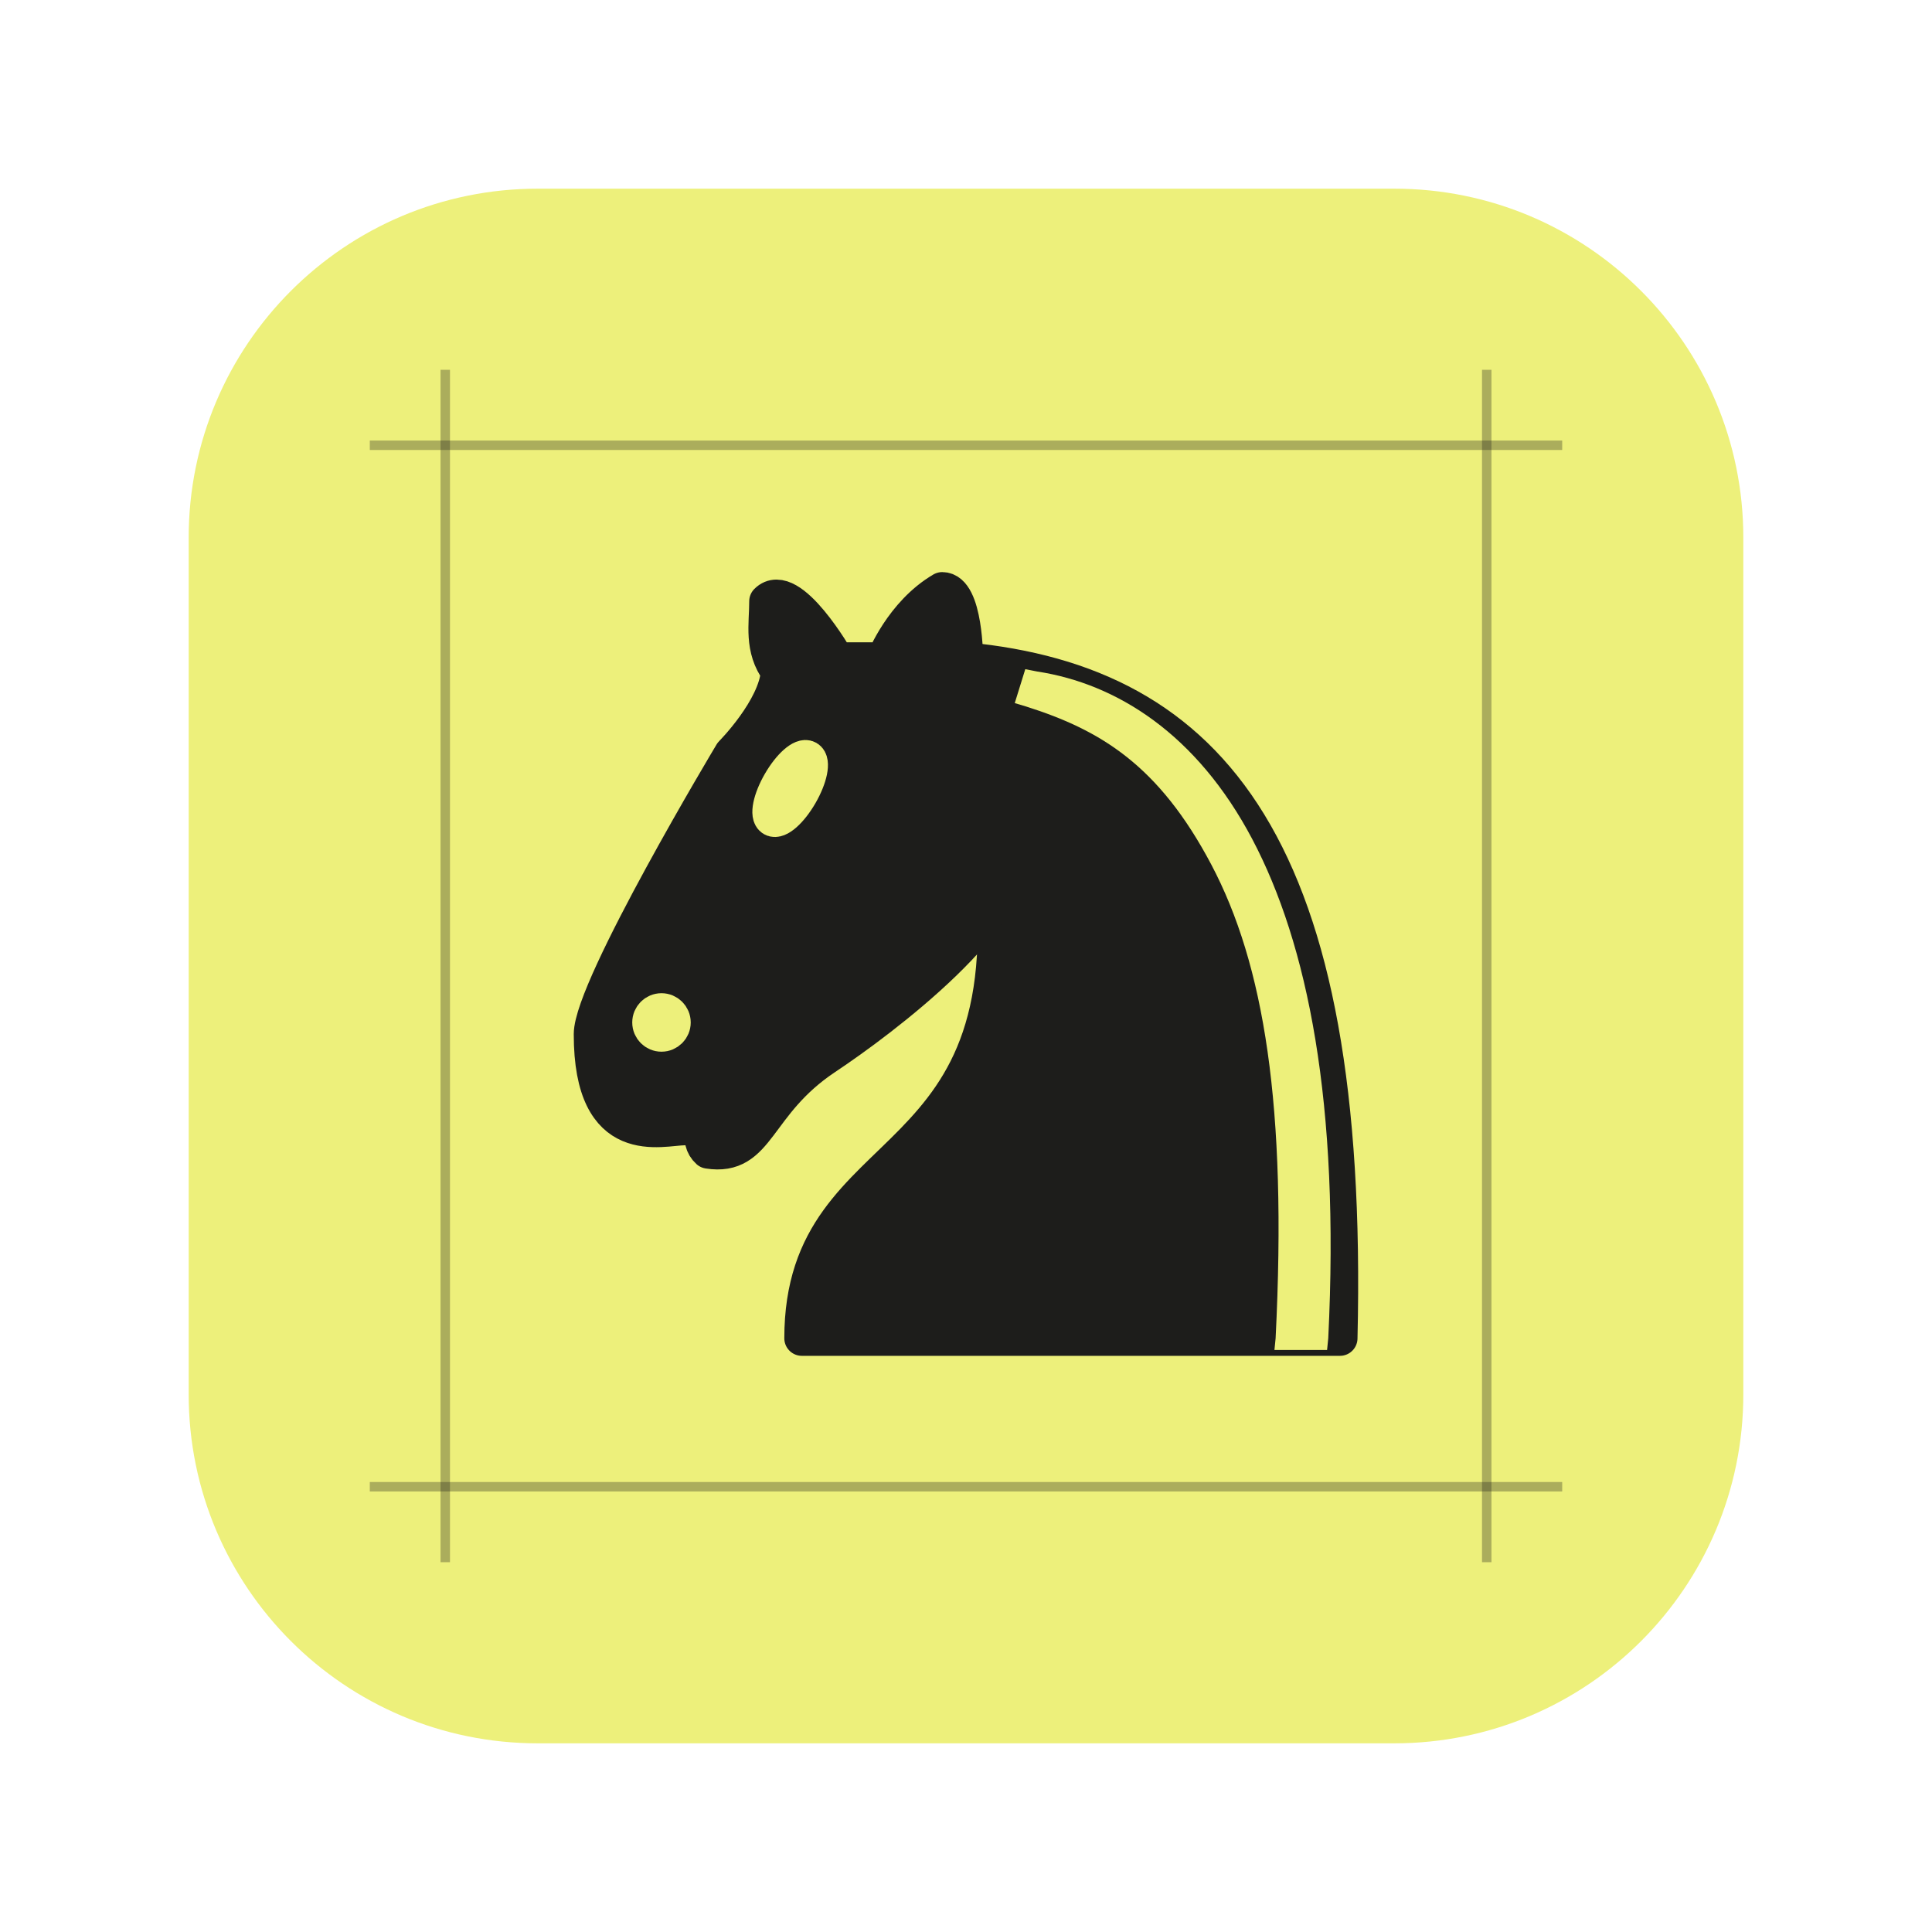
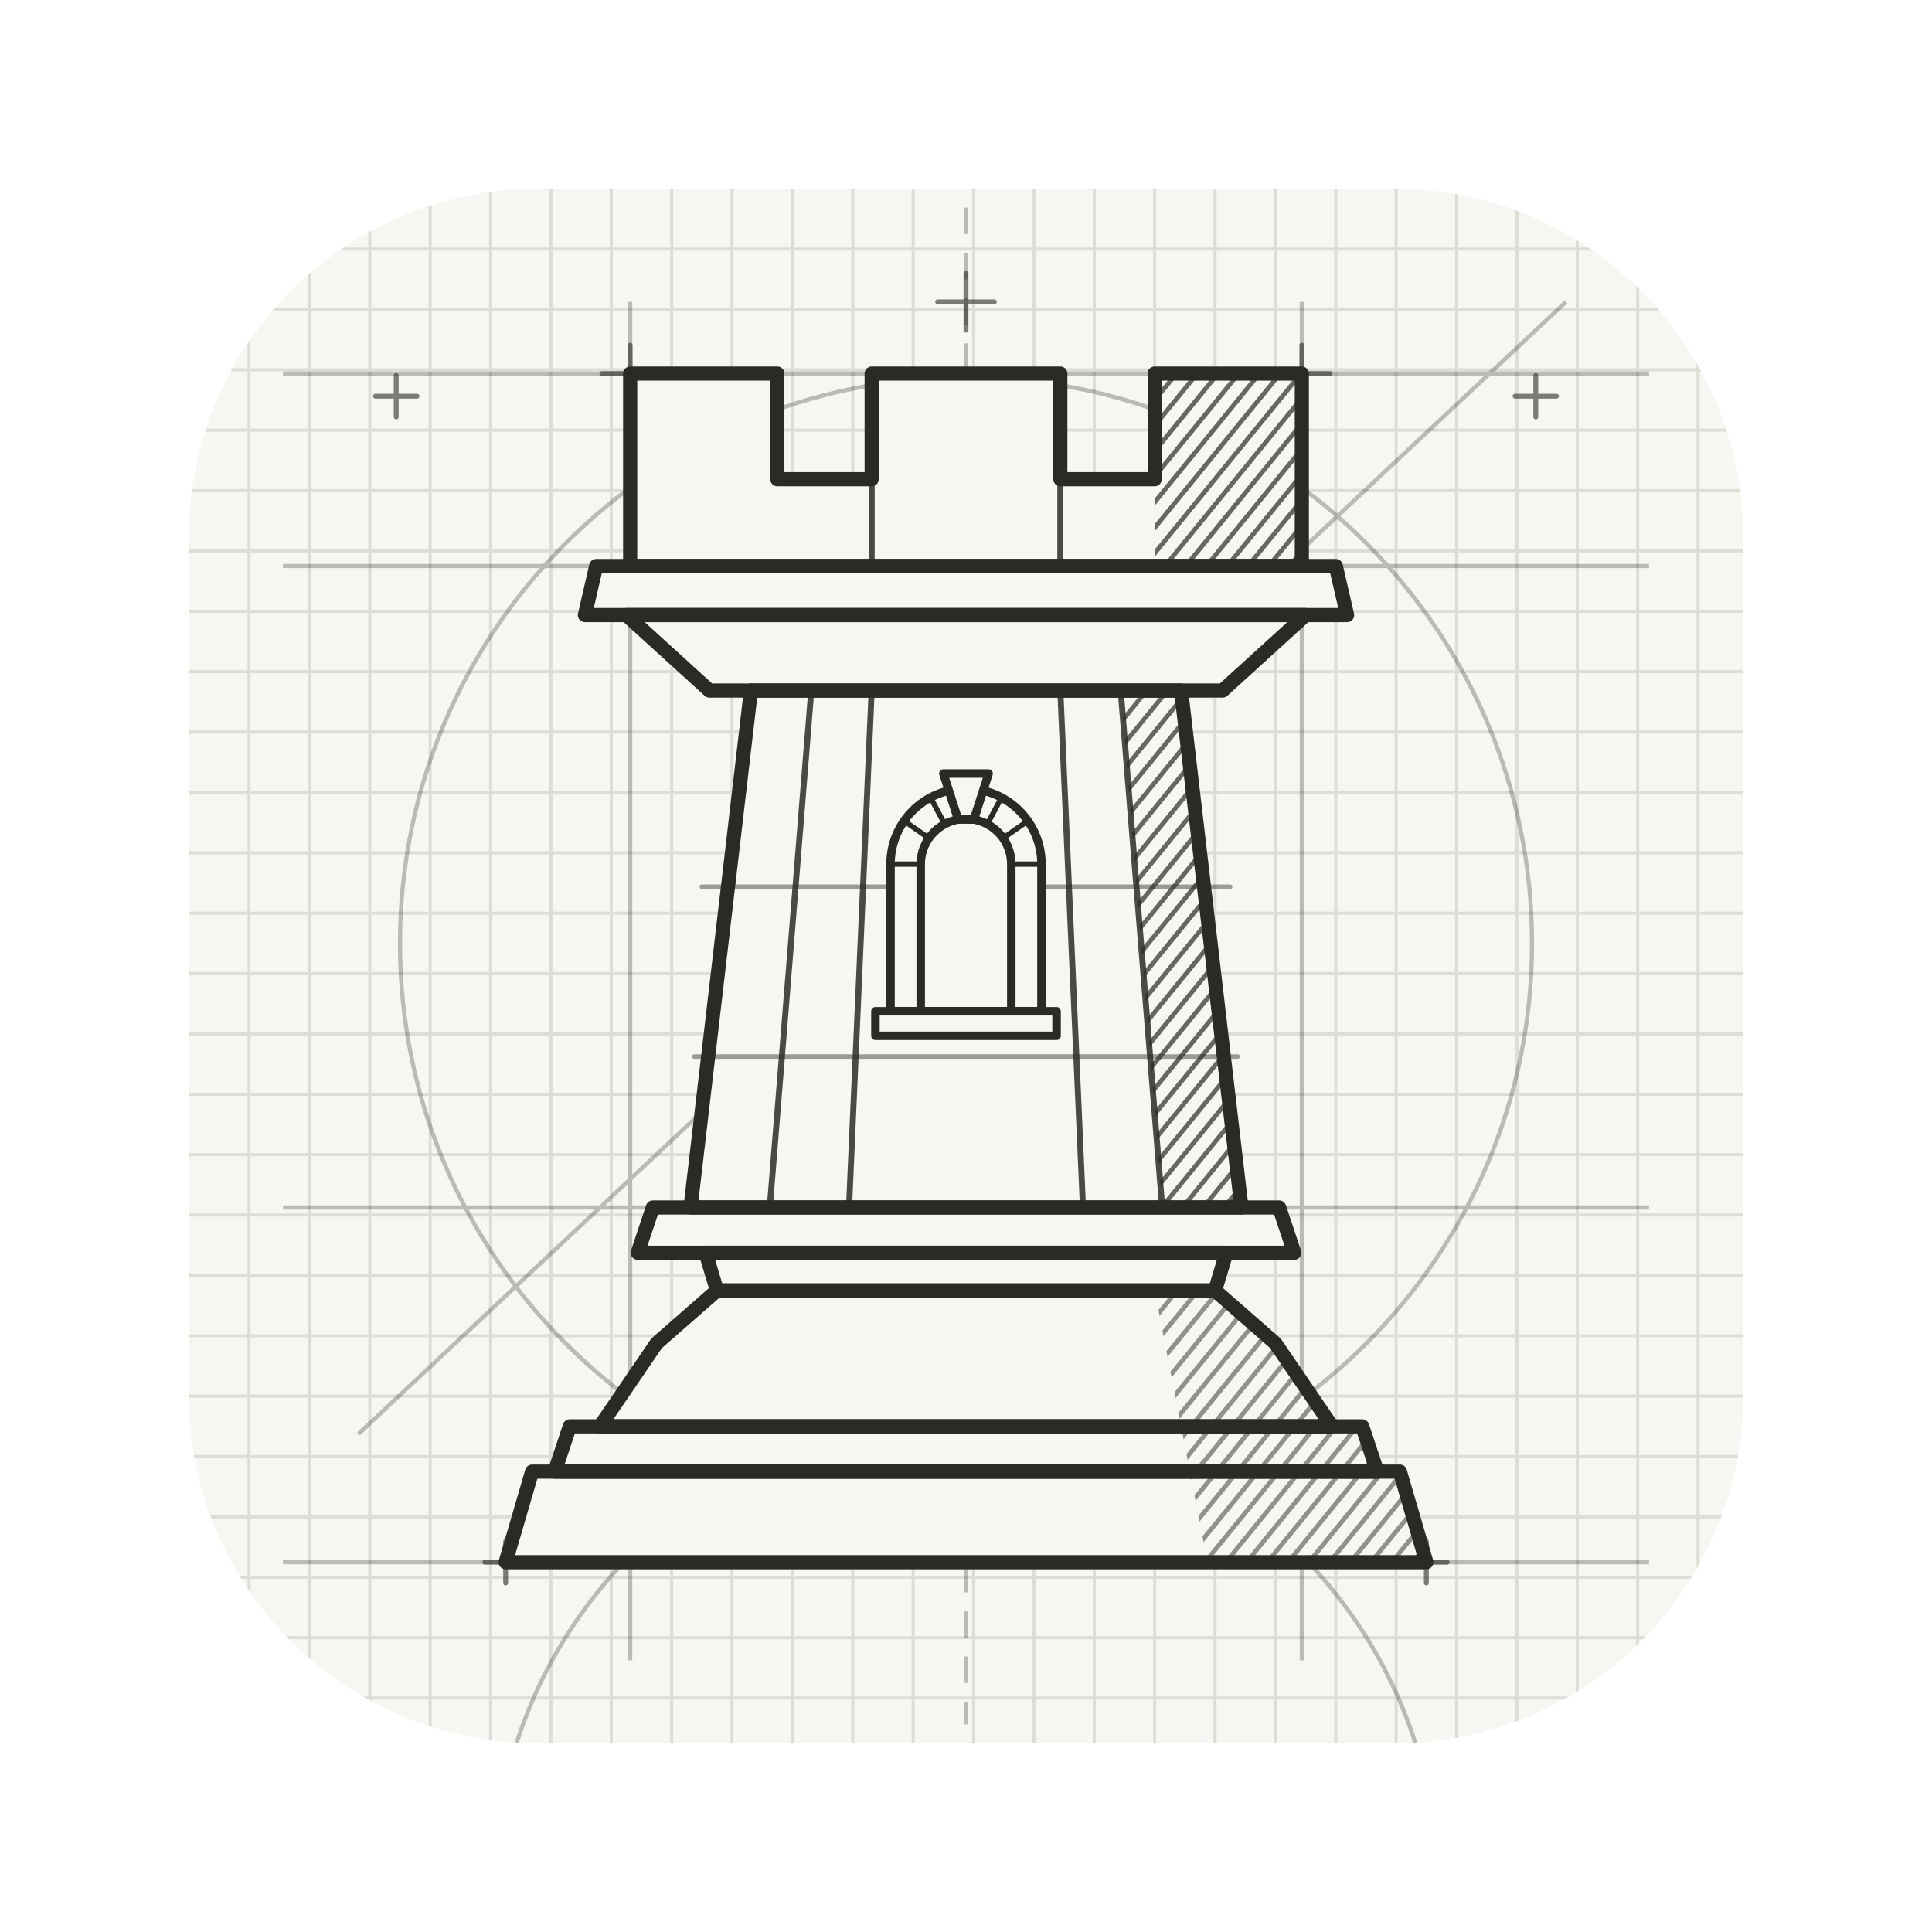
<svg xmlns="http://www.w3.org/2000/svg" width="1024" height="1024" viewBox="0 0 1024 1024">
-   <rect x="100" y="100" width="824" height="824" rx="185" fill="#EDF07B" />
-   <g stroke="#1D1D1B" stroke-opacity="0.32" stroke-width="5" fill="none">
-     <line x1="196" y1="236" x2="828" y2="236" />
-     <line x1="196" y1="788" x2="828" y2="788" />
-     <line x1="236" y1="196" x2="236" y2="828" />
-     <line x1="788" y1="196" x2="788" y2="828" />
+   <defs>
+     <clipPath id="tile">
+       <rect x="100" y="100" width="824" height="824" rx="185" />
+     </clipPath>
+     <clipPath id="s1">
+       <polygon points="594,366 626,366 658,640 616,640" />
+     </clipPath>
+     <clipPath id="s2">
+       <polygon points="612,198 690,198 690,300 612,300" />
+     </clipPath>
+     <clipPath id="s3">
+       <polygon points="612,684 644,684 676,712 706,756 722,756 730,780 742,780 756,828 640,828" />
+     </clipPath>
+   </defs>
+   <rect x="100" y="100" width="824" height="824" rx="185" fill="#F6F6F2" />
+   <g clip-path="url(#tile)">
+     <g stroke="#C9C9C0" stroke-width="1.6" opacity="0.55">
+       <line x1="132" y1="100" x2="132" y2="924" />
+       <line x1="100" y1="132" x2="924" y2="132" />
+       <line x1="164" y1="100" x2="164" y2="924" />
+       <line x1="100" y1="164" x2="924" y2="164" />
+       <line x1="196" y1="100" x2="196" y2="924" />
+       <line x1="100" y1="196" x2="924" y2="196" />
+       <line x1="228" y1="100" x2="228" y2="924" />
+       <line x1="100" y1="228" x2="924" y2="228" />
+       <line x1="260" y1="100" x2="260" y2="924" />
+       <line x1="100" y1="260" x2="924" y2="260" />
+       <line x1="292" y1="100" x2="292" y2="924" />
+       <line x1="100" y1="292" x2="924" y2="292" />
+       <line x1="324" y1="100" x2="324" y2="924" />
+       <line x1="100" y1="324" x2="924" y2="324" />
+       <line x1="356" y1="100" x2="356" y2="924" />
+       <line x1="100" y1="356" x2="924" y2="356" />
+       <line x1="388" y1="100" x2="388" y2="924" />
+       <line x1="100" y1="388" x2="924" y2="388" />
+       <line x1="420" y1="100" x2="420" y2="924" />
+       <line x1="100" y1="420" x2="924" y2="420" />
+       <line x1="452" y1="100" x2="452" y2="924" />
+       <line x1="100" y1="452" x2="924" y2="452" />
+       <line x1="484" y1="100" x2="484" y2="924" />
+       <line x1="100" y1="484" x2="924" y2="484" />
+       <line x1="516" y1="100" x2="516" y2="924" />
+       <line x1="100" y1="516" x2="924" y2="516" />
+       <line x1="548" y1="100" x2="548" y2="924" />
+       <line x1="100" y1="548" x2="924" y2="548" />
+       <line x1="580" y1="100" x2="580" y2="924" />
+       <line x1="100" y1="580" x2="924" y2="580" />
+       <line x1="612" y1="100" x2="612" y2="924" />
+       <line x1="100" y1="612" x2="924" y2="612" />
+       <line x1="644" y1="100" x2="644" y2="924" />
+       <line x1="100" y1="644" x2="924" y2="644" />
+       <line x1="676" y1="100" x2="676" y2="924" />
+       <line x1="100" y1="676" x2="924" y2="676" />
+       <line x1="708" y1="100" x2="708" y2="924" />
+       <line x1="100" y1="708" x2="924" y2="708" />
+       <line x1="740" y1="100" x2="740" y2="924" />
+       <line x1="100" y1="740" x2="924" y2="740" />
+       <line x1="772" y1="100" x2="772" y2="924" />
+       <line x1="100" y1="772" x2="924" y2="772" />
+       <line x1="804" y1="100" x2="804" y2="924" />
+       <line x1="100" y1="804" x2="924" y2="804" />
+       <line x1="836" y1="100" x2="836" y2="924" />
+       <line x1="100" y1="836" x2="924" y2="836" />
+       <line x1="868" y1="100" x2="868" y2="924" />
+       <line x1="100" y1="868" x2="924" y2="868" />
+       <line x1="900" y1="100" x2="900" y2="924" />
+       <line x1="100" y1="900" x2="924" y2="900" />
+     </g>
+     <g fill="none" stroke="#2A2A27" stroke-width="2.2" opacity="0.3">
+       <circle cx="512" cy="500" r="300" />
+       <circle cx="512" cy="476" r="118" />
+       <circle cx="512" cy="1000" r="250" />
+       <line x1="512" y1="110" x2="512" y2="914" stroke-dasharray="14 10" />
+       <line x1="150" y1="198" x2="874" y2="198" />
+       <line x1="150" y1="300" x2="874" y2="300" />
+       <line x1="150" y1="640" x2="874" y2="640" />
+       <line x1="150" y1="828" x2="874" y2="828" />
+       <line x1="334" y1="160" x2="334" y2="880" />
+       <line x1="690" y1="160" x2="690" y2="880" />
+       <line x1="190" y1="760" x2="830" y2="160" />
+     </g>
+     <g stroke="#2A2A27" stroke-width="2.6" stroke-linecap="round" opacity="0.6" fill="none">
+       <path d="M319 198 L349 198 M334 183 L334 213" />
+       <path d="M675 198 L705 198 M690 183 L690 213" />
+       <path d="M497 160 L527 160 M512 145 L512 175" />
+       <path d="M257 828 L279 828 M268 817 L268 839" />
+       <path d="M745 828 L767 828 M756 817 L756 839" />
+       <path d="M199 210 L221 210 M210 199 L210 221" />
+       <path d="M803 210 L825 210 M814 199 L814 221" />
+     </g>
  </g>
-   <g transform="translate(239 222) scale(12.4)">
-     <g style="fill:none;fill-rule:evenodd;stroke:#1D1D1B;stroke-width:1.5;stroke-linecap:round;stroke-linejoin:round" transform="translate(0,0.3)">
-       <path d="M 22,10 C 32.5,11 38.5,18 38,39 L 15,39 C 15,30 25,32.5 23,18" style="fill:#1D1D1B" />
-       <path d="M 24,18 C 24.38,20.91 18.45,25.37 16,27 C 13,29 13.18,31.34 11,31 C 9.958,30.06 12.41,27.96 11,28 C 10,28 11.19,29.23 10,30 C 9,30 5.997,31 6,26 C 6,24 12,14 12,14 C 12,14 13.89,12.1 14,10.5 C 13.27,9.506 13.5,8.5 13.5,7.5 C 14.5,6.5 16.5,10 16.5,10 L 18.5,10 C 18.5,10 19.28,8.008 21,7 C 22,7 22,10 22,10" style="fill:#1D1D1B" />
-       <path d="M 9.5 25.5 A 0.5 0.5 0 1 1 8.5,25.5 A 0.5 0.5 0 1 1 9.5 25.5 z" style="fill:#EDF07B;stroke:#EDF07B" />
-       <path d="M 15 15.5 A 0.5 1.5 0 1 1 14,15.5 A 0.5 1.5 0 1 1 15 15.5 z" transform="matrix(0.866,0.5,-0.5,0.866,9.693,-5.173)" style="fill:#EDF07B;stroke:#EDF07B" />
-       <path d="M 24.55,10.4 L 24.1,11.85 L 24.6,12 C 27.75,13 30.25,14.49 32.5,18.75 C 34.75,23.01 35.75,29.06 35.25,39 L 35.2,39.5 L 37.45,39.5 L 37.5,39 C 38,28.94 36.62,22.15 34.25,17.66 C 31.88,13.17 28.46,11.02 25.06,10.5 L 24.55,10.4 z" style="fill:#EDF07B;stroke:none" />
+   <g stroke-linejoin="round" stroke-linecap="round">
+     <polygon points="334,300 334,198 412,198 412,254 462,254 462,198 562,198 562,254 612,254 612,198 690,198 690,300" fill="#F6F6F2" />
+     <polygon points="316,300 708,300 714,326 310,326" fill="#F6F6F2" />
+     <polygon points="332,326 692,326 648,366 376,366" fill="#F6F6F2" />
+     <polygon points="398,366 626,366 658,640 366,640" fill="#F6F6F2" />
+     <polygon points="346,640 678,640 686,664 338,664" fill="#F6F6F2" />
+     <polygon points="374,664 650,664 644,684 380,684" fill="#F6F6F2" />
+     <polygon points="380,684 644,684 676,712 706,756 318,756 348,712" fill="#F6F6F2" />
+     <polygon points="302,756 722,756 730,780 294,780" fill="#F6F6F2" />
+     <polygon points="282,780 742,780 756,828 268,828" fill="#F6F6F2" />
+     <g stroke="#2A2A27" stroke-width="2.4" opacity="0.7">
+       <g clip-path="url(#s1)">
+         <line x1="-200" y1="980" x2="500" y2="120" />
+         <line x1="-189" y1="980" x2="511" y2="120" />
+         <line x1="-178" y1="980" x2="522" y2="120" />
+         <line x1="-167" y1="980" x2="533" y2="120" />
+         <line x1="-156" y1="980" x2="544" y2="120" />
+         <line x1="-145" y1="980" x2="555" y2="120" />
+         <line x1="-134" y1="980" x2="566" y2="120" />
+         <line x1="-123" y1="980" x2="577" y2="120" />
+         <line x1="-112" y1="980" x2="588" y2="120" />
+         <line x1="-101" y1="980" x2="599" y2="120" />
+         <line x1="-90" y1="980" x2="610" y2="120" />
+         <line x1="-79" y1="980" x2="621" y2="120" />
+         <line x1="-68" y1="980" x2="632" y2="120" />
+         <line x1="-57" y1="980" x2="643" y2="120" />
+         <line x1="-46" y1="980" x2="654" y2="120" />
+         <line x1="-35" y1="980" x2="665" y2="120" />
+         <line x1="-24" y1="980" x2="676" y2="120" />
+         <line x1="-13" y1="980" x2="687" y2="120" />
+         <line x1="-2" y1="980" x2="698" y2="120" />
+         <line x1="9" y1="980" x2="709" y2="120" />
+         <line x1="20" y1="980" x2="720" y2="120" />
+         <line x1="31" y1="980" x2="731" y2="120" />
+         <line x1="42" y1="980" x2="742" y2="120" />
+         <line x1="53" y1="980" x2="753" y2="120" />
+         <line x1="64" y1="980" x2="764" y2="120" />
+         <line x1="75" y1="980" x2="775" y2="120" />
+         <line x1="86" y1="980" x2="786" y2="120" />
+         <line x1="97" y1="980" x2="797" y2="120" />
+         <line x1="108" y1="980" x2="808" y2="120" />
+         <line x1="119" y1="980" x2="819" y2="120" />
+         <line x1="130" y1="980" x2="830" y2="120" />
+         <line x1="141" y1="980" x2="841" y2="120" />
+         <line x1="152" y1="980" x2="852" y2="120" />
+         <line x1="163" y1="980" x2="863" y2="120" />
+         <line x1="174" y1="980" x2="874" y2="120" />
+         <line x1="185" y1="980" x2="885" y2="120" />
+         <line x1="196" y1="980" x2="896" y2="120" />
+         <line x1="207" y1="980" x2="907" y2="120" />
+         <line x1="218" y1="980" x2="918" y2="120" />
+         <line x1="229" y1="980" x2="929" y2="120" />
+         <line x1="240" y1="980" x2="940" y2="120" />
+         <line x1="251" y1="980" x2="951" y2="120" />
+         <line x1="262" y1="980" x2="962" y2="120" />
+         <line x1="273" y1="980" x2="973" y2="120" />
+         <line x1="284" y1="980" x2="984" y2="120" />
+         <line x1="295" y1="980" x2="995" y2="120" />
+         <line x1="306" y1="980" x2="1006" y2="120" />
+         <line x1="317" y1="980" x2="1017" y2="120" />
+         <line x1="328" y1="980" x2="1028" y2="120" />
+         <line x1="339" y1="980" x2="1039" y2="120" />
+         <line x1="350" y1="980" x2="1050" y2="120" />
+         <line x1="361" y1="980" x2="1061" y2="120" />
+         <line x1="372" y1="980" x2="1072" y2="120" />
+         <line x1="383" y1="980" x2="1083" y2="120" />
+         <line x1="394" y1="980" x2="1094" y2="120" />
+         <line x1="405" y1="980" x2="1105" y2="120" />
+         <line x1="416" y1="980" x2="1116" y2="120" />
+         <line x1="427" y1="980" x2="1127" y2="120" />
+         <line x1="438" y1="980" x2="1138" y2="120" />
+         <line x1="449" y1="980" x2="1149" y2="120" />
+         <line x1="460" y1="980" x2="1160" y2="120" />
+         <line x1="471" y1="980" x2="1171" y2="120" />
+         <line x1="482" y1="980" x2="1182" y2="120" />
+         <line x1="493" y1="980" x2="1193" y2="120" />
+         <line x1="504" y1="980" x2="1204" y2="120" />
+         <line x1="515" y1="980" x2="1215" y2="120" />
+         <line x1="526" y1="980" x2="1226" y2="120" />
+         <line x1="537" y1="980" x2="1237" y2="120" />
+         <line x1="548" y1="980" x2="1248" y2="120" />
+         <line x1="559" y1="980" x2="1259" y2="120" />
+         <line x1="570" y1="980" x2="1270" y2="120" />
+         <line x1="581" y1="980" x2="1281" y2="120" />
+         <line x1="592" y1="980" x2="1292" y2="120" />
+         <line x1="603" y1="980" x2="1303" y2="120" />
+         <line x1="614" y1="980" x2="1314" y2="120" />
+         <line x1="625" y1="980" x2="1325" y2="120" />
+         <line x1="636" y1="980" x2="1336" y2="120" />
+         <line x1="647" y1="980" x2="1347" y2="120" />
+         <line x1="658" y1="980" x2="1358" y2="120" />
+         <line x1="669" y1="980" x2="1369" y2="120" />
+         <line x1="680" y1="980" x2="1380" y2="120" />
+         <line x1="691" y1="980" x2="1391" y2="120" />
+         <line x1="702" y1="980" x2="1402" y2="120" />
+         <line x1="713" y1="980" x2="1413" y2="120" />
+         <line x1="724" y1="980" x2="1424" y2="120" />
+         <line x1="735" y1="980" x2="1435" y2="120" />
+         <line x1="746" y1="980" x2="1446" y2="120" />
+         <line x1="757" y1="980" x2="1457" y2="120" />
+         <line x1="768" y1="980" x2="1468" y2="120" />
+         <line x1="779" y1="980" x2="1479" y2="120" />
+         <line x1="790" y1="980" x2="1490" y2="120" />
+         <line x1="801" y1="980" x2="1501" y2="120" />
+         <line x1="812" y1="980" x2="1512" y2="120" />
+         <line x1="823" y1="980" x2="1523" y2="120" />
+         <line x1="834" y1="980" x2="1534" y2="120" />
+         <line x1="845" y1="980" x2="1545" y2="120" />
+         <line x1="856" y1="980" x2="1556" y2="120" />
+         <line x1="867" y1="980" x2="1567" y2="120" />
+         <line x1="878" y1="980" x2="1578" y2="120" />
+         <line x1="889" y1="980" x2="1589" y2="120" />
+         <line x1="900" y1="980" x2="1600" y2="120" />
+         <line x1="911" y1="980" x2="1611" y2="120" />
+         <line x1="922" y1="980" x2="1622" y2="120" />
+         <line x1="933" y1="980" x2="1633" y2="120" />
+         <line x1="944" y1="980" x2="1644" y2="120" />
+         <line x1="955" y1="980" x2="1655" y2="120" />
+         <line x1="966" y1="980" x2="1666" y2="120" />
+         <line x1="977" y1="980" x2="1677" y2="120" />
+         <line x1="988" y1="980" x2="1688" y2="120" />
+         <line x1="999" y1="980" x2="1699" y2="120" />
+         <line x1="1010" y1="980" x2="1710" y2="120" />
+         <line x1="1021" y1="980" x2="1721" y2="120" />
+         <line x1="1032" y1="980" x2="1732" y2="120" />
+         <line x1="1043" y1="980" x2="1743" y2="120" />
+         <line x1="1054" y1="980" x2="1754" y2="120" />
+         <line x1="1065" y1="980" x2="1765" y2="120" />
+         <line x1="1076" y1="980" x2="1776" y2="120" />
+         <line x1="1087" y1="980" x2="1787" y2="120" />
+         <line x1="1098" y1="980" x2="1798" y2="120" />
+       </g>
+       <g clip-path="url(#s2)">
+         <line x1="-200" y1="980" x2="500" y2="120" />
+         <line x1="-189" y1="980" x2="511" y2="120" />
+         <line x1="-178" y1="980" x2="522" y2="120" />
+         <line x1="-167" y1="980" x2="533" y2="120" />
+         <line x1="-156" y1="980" x2="544" y2="120" />
+         <line x1="-145" y1="980" x2="555" y2="120" />
+         <line x1="-134" y1="980" x2="566" y2="120" />
+         <line x1="-123" y1="980" x2="577" y2="120" />
+         <line x1="-112" y1="980" x2="588" y2="120" />
+         <line x1="-101" y1="980" x2="599" y2="120" />
+         <line x1="-90" y1="980" x2="610" y2="120" />
+         <line x1="-79" y1="980" x2="621" y2="120" />
+         <line x1="-68" y1="980" x2="632" y2="120" />
+         <line x1="-57" y1="980" x2="643" y2="120" />
+         <line x1="-46" y1="980" x2="654" y2="120" />
+         <line x1="-35" y1="980" x2="665" y2="120" />
+         <line x1="-24" y1="980" x2="676" y2="120" />
+         <line x1="-13" y1="980" x2="687" y2="120" />
+         <line x1="-2" y1="980" x2="698" y2="120" />
+         <line x1="9" y1="980" x2="709" y2="120" />
+         <line x1="20" y1="980" x2="720" y2="120" />
+         <line x1="31" y1="980" x2="731" y2="120" />
+         <line x1="42" y1="980" x2="742" y2="120" />
+         <line x1="53" y1="980" x2="753" y2="120" />
+         <line x1="64" y1="980" x2="764" y2="120" />
+         <line x1="75" y1="980" x2="775" y2="120" />
+         <line x1="86" y1="980" x2="786" y2="120" />
+         <line x1="97" y1="980" x2="797" y2="120" />
+         <line x1="108" y1="980" x2="808" y2="120" />
+         <line x1="119" y1="980" x2="819" y2="120" />
+         <line x1="130" y1="980" x2="830" y2="120" />
+         <line x1="141" y1="980" x2="841" y2="120" />
+         <line x1="152" y1="980" x2="852" y2="120" />
+         <line x1="163" y1="980" x2="863" y2="120" />
+         <line x1="174" y1="980" x2="874" y2="120" />
+         <line x1="185" y1="980" x2="885" y2="120" />
+         <line x1="196" y1="980" x2="896" y2="120" />
+         <line x1="207" y1="980" x2="907" y2="120" />
+         <line x1="218" y1="980" x2="918" y2="120" />
+         <line x1="229" y1="980" x2="929" y2="120" />
+         <line x1="240" y1="980" x2="940" y2="120" />
+         <line x1="251" y1="980" x2="951" y2="120" />
+         <line x1="262" y1="980" x2="962" y2="120" />
+         <line x1="273" y1="980" x2="973" y2="120" />
+         <line x1="284" y1="980" x2="984" y2="120" />
+         <line x1="295" y1="980" x2="995" y2="120" />
+         <line x1="306" y1="980" x2="1006" y2="120" />
+         <line x1="317" y1="980" x2="1017" y2="120" />
+         <line x1="328" y1="980" x2="1028" y2="120" />
+         <line x1="339" y1="980" x2="1039" y2="120" />
+         <line x1="350" y1="980" x2="1050" y2="120" />
+         <line x1="361" y1="980" x2="1061" y2="120" />
+         <line x1="372" y1="980" x2="1072" y2="120" />
+         <line x1="383" y1="980" x2="1083" y2="120" />
+         <line x1="394" y1="980" x2="1094" y2="120" />
+         <line x1="405" y1="980" x2="1105" y2="120" />
+         <line x1="416" y1="980" x2="1116" y2="120" />
+         <line x1="427" y1="980" x2="1127" y2="120" />
+         <line x1="438" y1="980" x2="1138" y2="120" />
+         <line x1="449" y1="980" x2="1149" y2="120" />
+         <line x1="460" y1="980" x2="1160" y2="120" />
+         <line x1="471" y1="980" x2="1171" y2="120" />
+         <line x1="482" y1="980" x2="1182" y2="120" />
+         <line x1="493" y1="980" x2="1193" y2="120" />
+         <line x1="504" y1="980" x2="1204" y2="120" />
+         <line x1="515" y1="980" x2="1215" y2="120" />
+         <line x1="526" y1="980" x2="1226" y2="120" />
+         <line x1="537" y1="980" x2="1237" y2="120" />
+         <line x1="548" y1="980" x2="1248" y2="120" />
+         <line x1="559" y1="980" x2="1259" y2="120" />
+         <line x1="570" y1="980" x2="1270" y2="120" />
+         <line x1="581" y1="980" x2="1281" y2="120" />
+         <line x1="592" y1="980" x2="1292" y2="120" />
+         <line x1="603" y1="980" x2="1303" y2="120" />
+         <line x1="614" y1="980" x2="1314" y2="120" />
+         <line x1="625" y1="980" x2="1325" y2="120" />
+         <line x1="636" y1="980" x2="1336" y2="120" />
+         <line x1="647" y1="980" x2="1347" y2="120" />
+         <line x1="658" y1="980" x2="1358" y2="120" />
+         <line x1="669" y1="980" x2="1369" y2="120" />
+         <line x1="680" y1="980" x2="1380" y2="120" />
+         <line x1="691" y1="980" x2="1391" y2="120" />
+         <line x1="702" y1="980" x2="1402" y2="120" />
+         <line x1="713" y1="980" x2="1413" y2="120" />
+         <line x1="724" y1="980" x2="1424" y2="120" />
+         <line x1="735" y1="980" x2="1435" y2="120" />
+         <line x1="746" y1="980" x2="1446" y2="120" />
+         <line x1="757" y1="980" x2="1457" y2="120" />
+         <line x1="768" y1="980" x2="1468" y2="120" />
+         <line x1="779" y1="980" x2="1479" y2="120" />
+         <line x1="790" y1="980" x2="1490" y2="120" />
+         <line x1="801" y1="980" x2="1501" y2="120" />
+         <line x1="812" y1="980" x2="1512" y2="120" />
+         <line x1="823" y1="980" x2="1523" y2="120" />
+         <line x1="834" y1="980" x2="1534" y2="120" />
+         <line x1="845" y1="980" x2="1545" y2="120" />
+         <line x1="856" y1="980" x2="1556" y2="120" />
+         <line x1="867" y1="980" x2="1567" y2="120" />
+         <line x1="878" y1="980" x2="1578" y2="120" />
+         <line x1="889" y1="980" x2="1589" y2="120" />
+         <line x1="900" y1="980" x2="1600" y2="120" />
+         <line x1="911" y1="980" x2="1611" y2="120" />
+         <line x1="922" y1="980" x2="1622" y2="120" />
+         <line x1="933" y1="980" x2="1633" y2="120" />
+         <line x1="944" y1="980" x2="1644" y2="120" />
+         <line x1="955" y1="980" x2="1655" y2="120" />
+         <line x1="966" y1="980" x2="1666" y2="120" />
+         <line x1="977" y1="980" x2="1677" y2="120" />
+         <line x1="988" y1="980" x2="1688" y2="120" />
+         <line x1="999" y1="980" x2="1699" y2="120" />
+         <line x1="1010" y1="980" x2="1710" y2="120" />
+         <line x1="1021" y1="980" x2="1721" y2="120" />
+         <line x1="1032" y1="980" x2="1732" y2="120" />
+         <line x1="1043" y1="980" x2="1743" y2="120" />
+         <line x1="1054" y1="980" x2="1754" y2="120" />
+         <line x1="1065" y1="980" x2="1765" y2="120" />
+         <line x1="1076" y1="980" x2="1776" y2="120" />
+         <line x1="1087" y1="980" x2="1787" y2="120" />
+         <line x1="1098" y1="980" x2="1798" y2="120" />
+       </g>
+     </g>
+     <g clip-path="url(#s3)" stroke="#2A2A27" stroke-width="2.4" opacity="0.5">
+       <line x1="-200" y1="980" x2="500" y2="120" />
+       <line x1="-189" y1="980" x2="511" y2="120" />
+       <line x1="-178" y1="980" x2="522" y2="120" />
+       <line x1="-167" y1="980" x2="533" y2="120" />
+       <line x1="-156" y1="980" x2="544" y2="120" />
+       <line x1="-145" y1="980" x2="555" y2="120" />
+       <line x1="-134" y1="980" x2="566" y2="120" />
+       <line x1="-123" y1="980" x2="577" y2="120" />
+       <line x1="-112" y1="980" x2="588" y2="120" />
+       <line x1="-101" y1="980" x2="599" y2="120" />
+       <line x1="-90" y1="980" x2="610" y2="120" />
+       <line x1="-79" y1="980" x2="621" y2="120" />
+       <line x1="-68" y1="980" x2="632" y2="120" />
+       <line x1="-57" y1="980" x2="643" y2="120" />
+       <line x1="-46" y1="980" x2="654" y2="120" />
+       <line x1="-35" y1="980" x2="665" y2="120" />
+       <line x1="-24" y1="980" x2="676" y2="120" />
+       <line x1="-13" y1="980" x2="687" y2="120" />
+       <line x1="-2" y1="980" x2="698" y2="120" />
+       <line x1="9" y1="980" x2="709" y2="120" />
+       <line x1="20" y1="980" x2="720" y2="120" />
+       <line x1="31" y1="980" x2="731" y2="120" />
+       <line x1="42" y1="980" x2="742" y2="120" />
+       <line x1="53" y1="980" x2="753" y2="120" />
+       <line x1="64" y1="980" x2="764" y2="120" />
+       <line x1="75" y1="980" x2="775" y2="120" />
+       <line x1="86" y1="980" x2="786" y2="120" />
+       <line x1="97" y1="980" x2="797" y2="120" />
+       <line x1="108" y1="980" x2="808" y2="120" />
+       <line x1="119" y1="980" x2="819" y2="120" />
+       <line x1="130" y1="980" x2="830" y2="120" />
+       <line x1="141" y1="980" x2="841" y2="120" />
+       <line x1="152" y1="980" x2="852" y2="120" />
+       <line x1="163" y1="980" x2="863" y2="120" />
+       <line x1="174" y1="980" x2="874" y2="120" />
+       <line x1="185" y1="980" x2="885" y2="120" />
+       <line x1="196" y1="980" x2="896" y2="120" />
+       <line x1="207" y1="980" x2="907" y2="120" />
+       <line x1="218" y1="980" x2="918" y2="120" />
+       <line x1="229" y1="980" x2="929" y2="120" />
+       <line x1="240" y1="980" x2="940" y2="120" />
+       <line x1="251" y1="980" x2="951" y2="120" />
+       <line x1="262" y1="980" x2="962" y2="120" />
+       <line x1="273" y1="980" x2="973" y2="120" />
+       <line x1="284" y1="980" x2="984" y2="120" />
+       <line x1="295" y1="980" x2="995" y2="120" />
+       <line x1="306" y1="980" x2="1006" y2="120" />
+       <line x1="317" y1="980" x2="1017" y2="120" />
+       <line x1="328" y1="980" x2="1028" y2="120" />
+       <line x1="339" y1="980" x2="1039" y2="120" />
+       <line x1="350" y1="980" x2="1050" y2="120" />
+       <line x1="361" y1="980" x2="1061" y2="120" />
+       <line x1="372" y1="980" x2="1072" y2="120" />
+       <line x1="383" y1="980" x2="1083" y2="120" />
+       <line x1="394" y1="980" x2="1094" y2="120" />
+       <line x1="405" y1="980" x2="1105" y2="120" />
+       <line x1="416" y1="980" x2="1116" y2="120" />
+       <line x1="427" y1="980" x2="1127" y2="120" />
+       <line x1="438" y1="980" x2="1138" y2="120" />
+       <line x1="449" y1="980" x2="1149" y2="120" />
+       <line x1="460" y1="980" x2="1160" y2="120" />
+       <line x1="471" y1="980" x2="1171" y2="120" />
+       <line x1="482" y1="980" x2="1182" y2="120" />
+       <line x1="493" y1="980" x2="1193" y2="120" />
+       <line x1="504" y1="980" x2="1204" y2="120" />
+       <line x1="515" y1="980" x2="1215" y2="120" />
+       <line x1="526" y1="980" x2="1226" y2="120" />
+       <line x1="537" y1="980" x2="1237" y2="120" />
+       <line x1="548" y1="980" x2="1248" y2="120" />
+       <line x1="559" y1="980" x2="1259" y2="120" />
+       <line x1="570" y1="980" x2="1270" y2="120" />
+       <line x1="581" y1="980" x2="1281" y2="120" />
+       <line x1="592" y1="980" x2="1292" y2="120" />
+       <line x1="603" y1="980" x2="1303" y2="120" />
+       <line x1="614" y1="980" x2="1314" y2="120" />
+       <line x1="625" y1="980" x2="1325" y2="120" />
+       <line x1="636" y1="980" x2="1336" y2="120" />
+       <line x1="647" y1="980" x2="1347" y2="120" />
+       <line x1="658" y1="980" x2="1358" y2="120" />
+       <line x1="669" y1="980" x2="1369" y2="120" />
+       <line x1="680" y1="980" x2="1380" y2="120" />
+       <line x1="691" y1="980" x2="1391" y2="120" />
+       <line x1="702" y1="980" x2="1402" y2="120" />
+       <line x1="713" y1="980" x2="1413" y2="120" />
+       <line x1="724" y1="980" x2="1424" y2="120" />
+       <line x1="735" y1="980" x2="1435" y2="120" />
+       <line x1="746" y1="980" x2="1446" y2="120" />
+       <line x1="757" y1="980" x2="1457" y2="120" />
+       <line x1="768" y1="980" x2="1468" y2="120" />
+       <line x1="779" y1="980" x2="1479" y2="120" />
+       <line x1="790" y1="980" x2="1490" y2="120" />
+       <line x1="801" y1="980" x2="1501" y2="120" />
+       <line x1="812" y1="980" x2="1512" y2="120" />
+       <line x1="823" y1="980" x2="1523" y2="120" />
+       <line x1="834" y1="980" x2="1534" y2="120" />
+       <line x1="845" y1="980" x2="1545" y2="120" />
+       <line x1="856" y1="980" x2="1556" y2="120" />
+       <line x1="867" y1="980" x2="1567" y2="120" />
+       <line x1="878" y1="980" x2="1578" y2="120" />
+       <line x1="889" y1="980" x2="1589" y2="120" />
+       <line x1="900" y1="980" x2="1600" y2="120" />
+       <line x1="911" y1="980" x2="1611" y2="120" />
+       <line x1="922" y1="980" x2="1622" y2="120" />
+       <line x1="933" y1="980" x2="1633" y2="120" />
+       <line x1="944" y1="980" x2="1644" y2="120" />
+       <line x1="955" y1="980" x2="1655" y2="120" />
+       <line x1="966" y1="980" x2="1666" y2="120" />
+       <line x1="977" y1="980" x2="1677" y2="120" />
+       <line x1="988" y1="980" x2="1688" y2="120" />
+       <line x1="999" y1="980" x2="1699" y2="120" />
+       <line x1="1010" y1="980" x2="1710" y2="120" />
+       <line x1="1021" y1="980" x2="1721" y2="120" />
+       <line x1="1032" y1="980" x2="1732" y2="120" />
+       <line x1="1043" y1="980" x2="1743" y2="120" />
+       <line x1="1054" y1="980" x2="1754" y2="120" />
+       <line x1="1065" y1="980" x2="1765" y2="120" />
+       <line x1="1076" y1="980" x2="1776" y2="120" />
+       <line x1="1087" y1="980" x2="1787" y2="120" />
+       <line x1="1098" y1="980" x2="1798" y2="120" />
+     </g>
+     <g fill="none" stroke="#2A2A27" stroke-width="3.2" opacity="0.85">
+       <polyline points="462,366 450,640" />
+       <polyline points="562,366 574,640" />
+       <polyline points="430,366 408,640" />
+       <polyline points="594,366 616,640" />
+       <polyline points="462,254 462,300" />
+       <polyline points="562,254 562,300" />
+     </g>
+     <g fill="none" stroke="#2A2A27" stroke-width="2.4" opacity="0.45">
+       <polyline points="372,470 652,470" />
+       <polyline points="368,560 656,560" />
+     </g>
+     <g fill="none" stroke="#2A2A27" stroke-width="7.5">
+       <polygon points="334,300 334,198 412,198 412,254 462,254 462,198 562,198 562,254 612,254 612,198 690,198 690,300" />
+       <polygon points="316,300 708,300 714,326 310,326" />
+       <polygon points="332,326 692,326 648,366 376,366" />
+       <polygon points="398,366 626,366 658,640 366,640" />
+       <polygon points="346,640 678,640 686,664 338,664" />
+       <polygon points="374,664 650,664 644,684 380,684" />
+       <polygon points="380,684 644,684 676,712 706,756 318,756 348,712" />
+       <polygon points="302,756 722,756 730,780 294,780" />
+       <polygon points="282,780 742,780 756,828 268,828" />
+     </g>
+     <clipPath id="win">
+       <path d="M488 536 L488 458 A24 24 0 0 1 536 458 L536 536 Z" />
+     </clipPath>
+     <g stroke="#2A2A27" stroke-linejoin="round">
+       <path d="M472 536 L472 458 A40 40 0 0 1 552 458 L552 536 Z" fill="#F6F6F2" stroke-width="4.5" />
+       <path d="M488 536 L488 458 A24 24 0 0 1 536 458 L536 536 Z" fill="none" stroke-width="4.5" />
+       <g stroke-width="2.8">
+         <line x1="531.7" y1="444.2" x2="544.8" y2="435.1" />
+         <line x1="523.3" y1="436.8" x2="530.8" y2="422.7" />
+         <line x1="500.7" y1="436.8" x2="493.2" y2="422.7" />
+         <line x1="492.3" y1="444.2" x2="479.2" y2="435.1" />
+         <line x1="472" y1="458" x2="488" y2="458" />
+         <line x1="536" y1="458" x2="552" y2="458" />
+       </g>
+       <polygon points="516.168,434.365 507.832,434.365 500,410 524,410" fill="#F6F6F2" stroke-width="4.5" />
+       <polygon points="464,536 560,536 560,549 464,549" fill="#F6F6F2" stroke-width="4.5" />
    </g>
  </g>
</svg>
